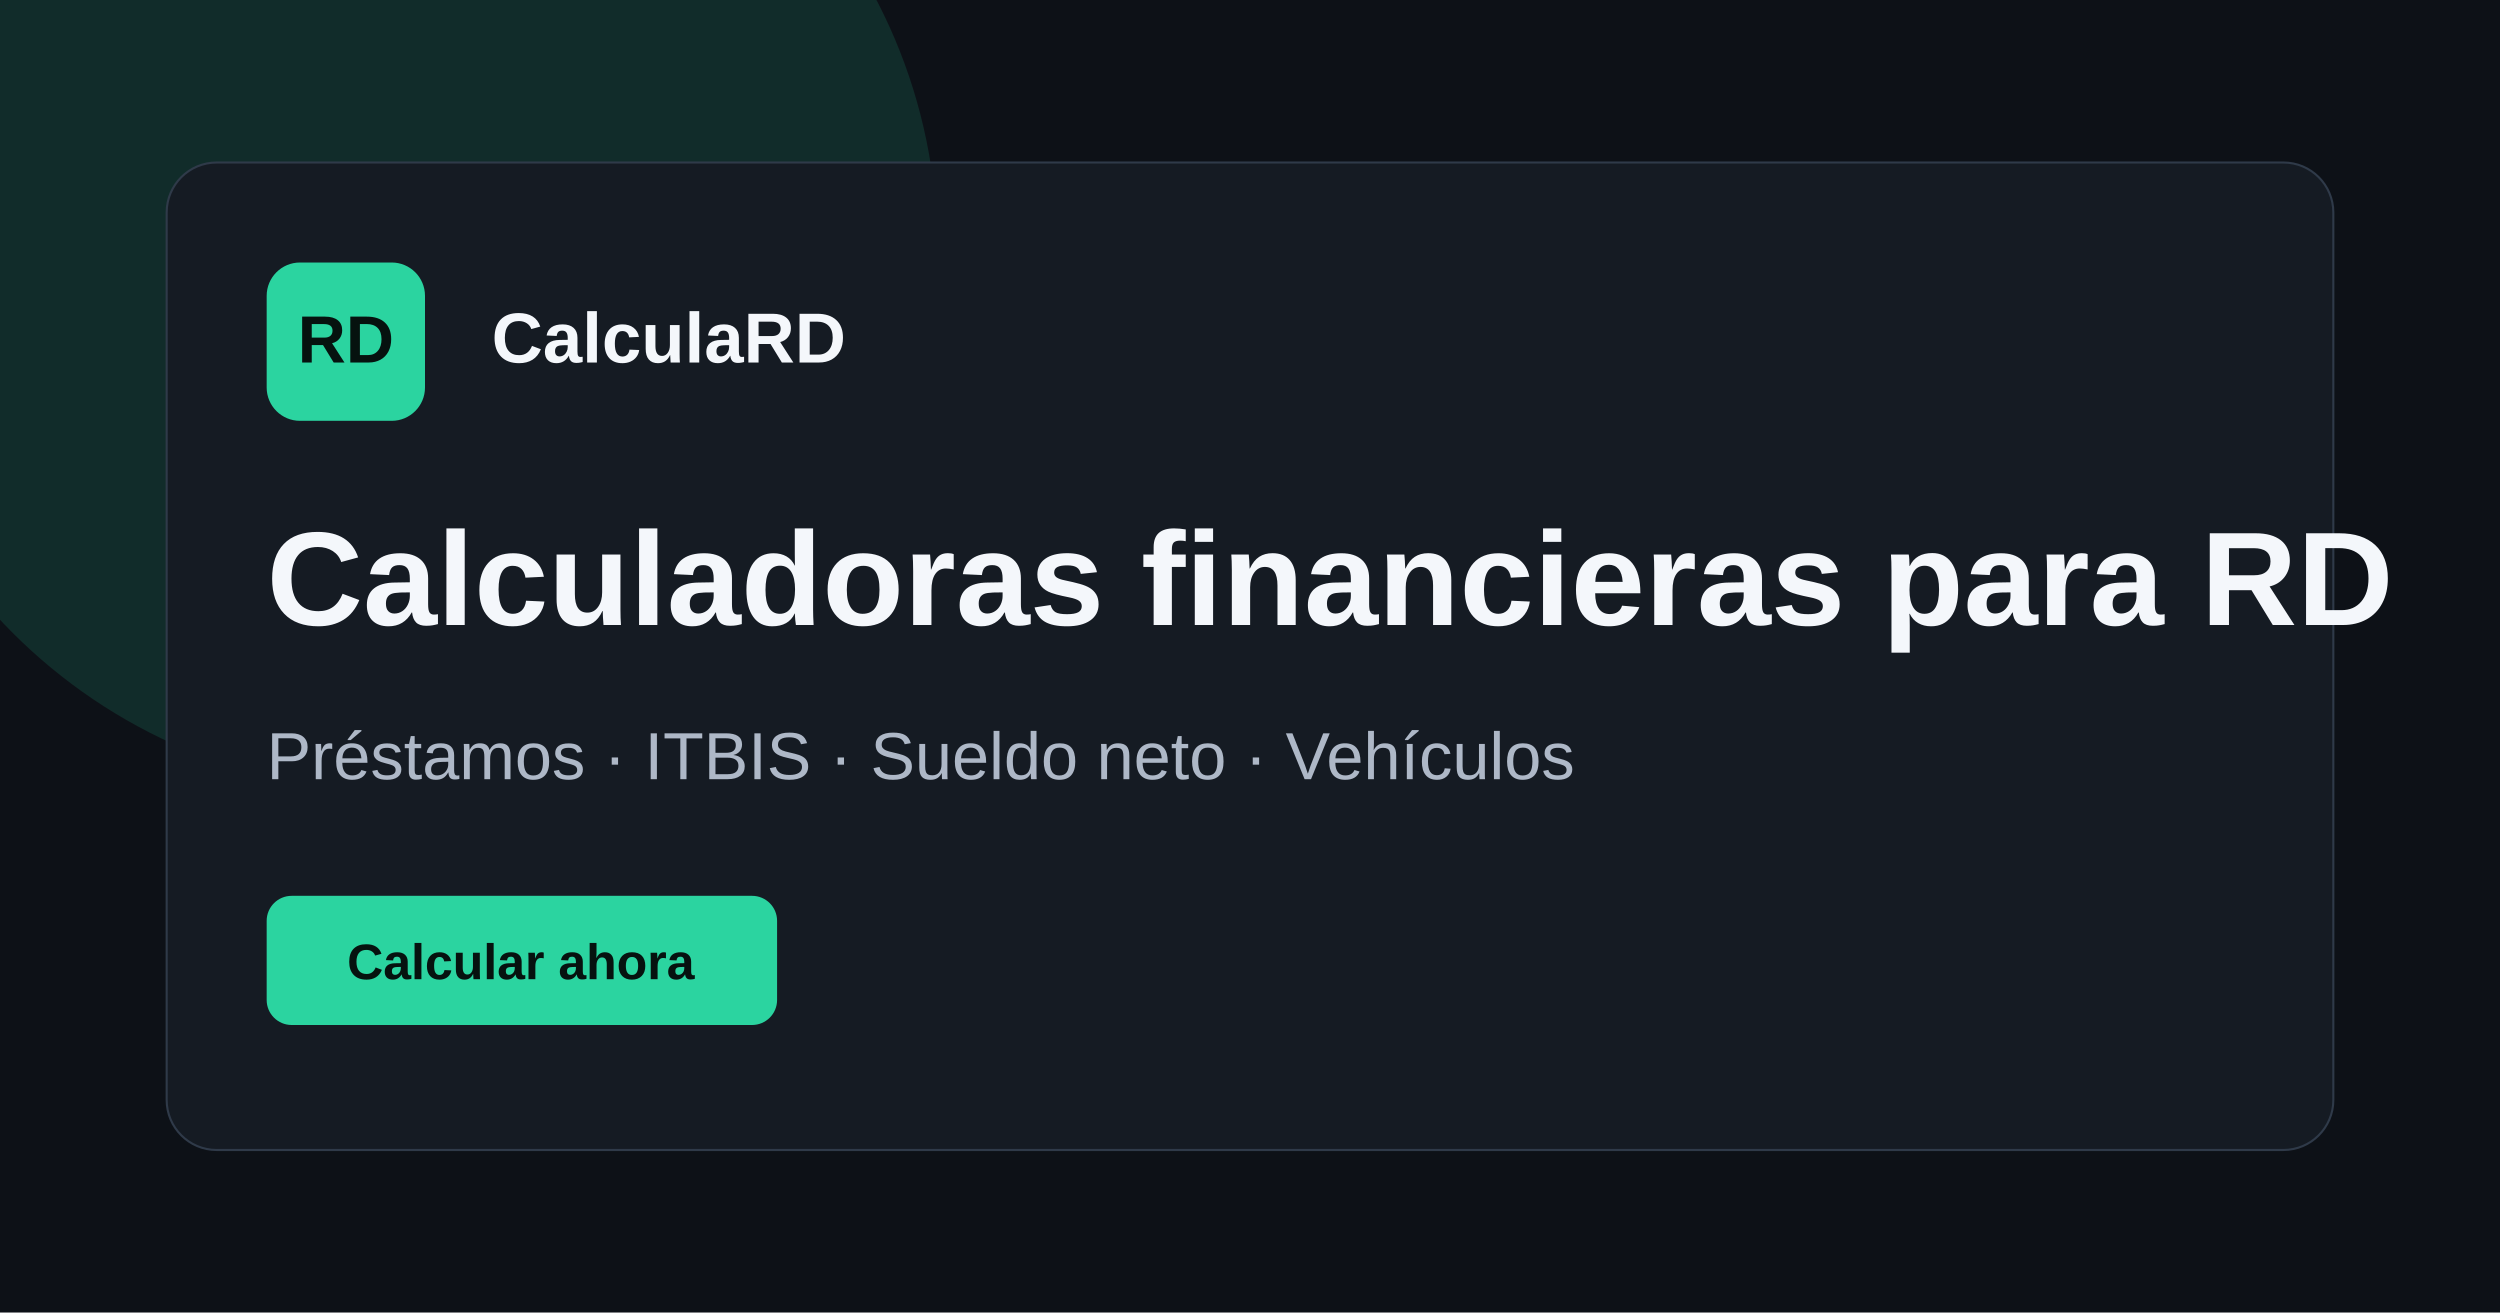
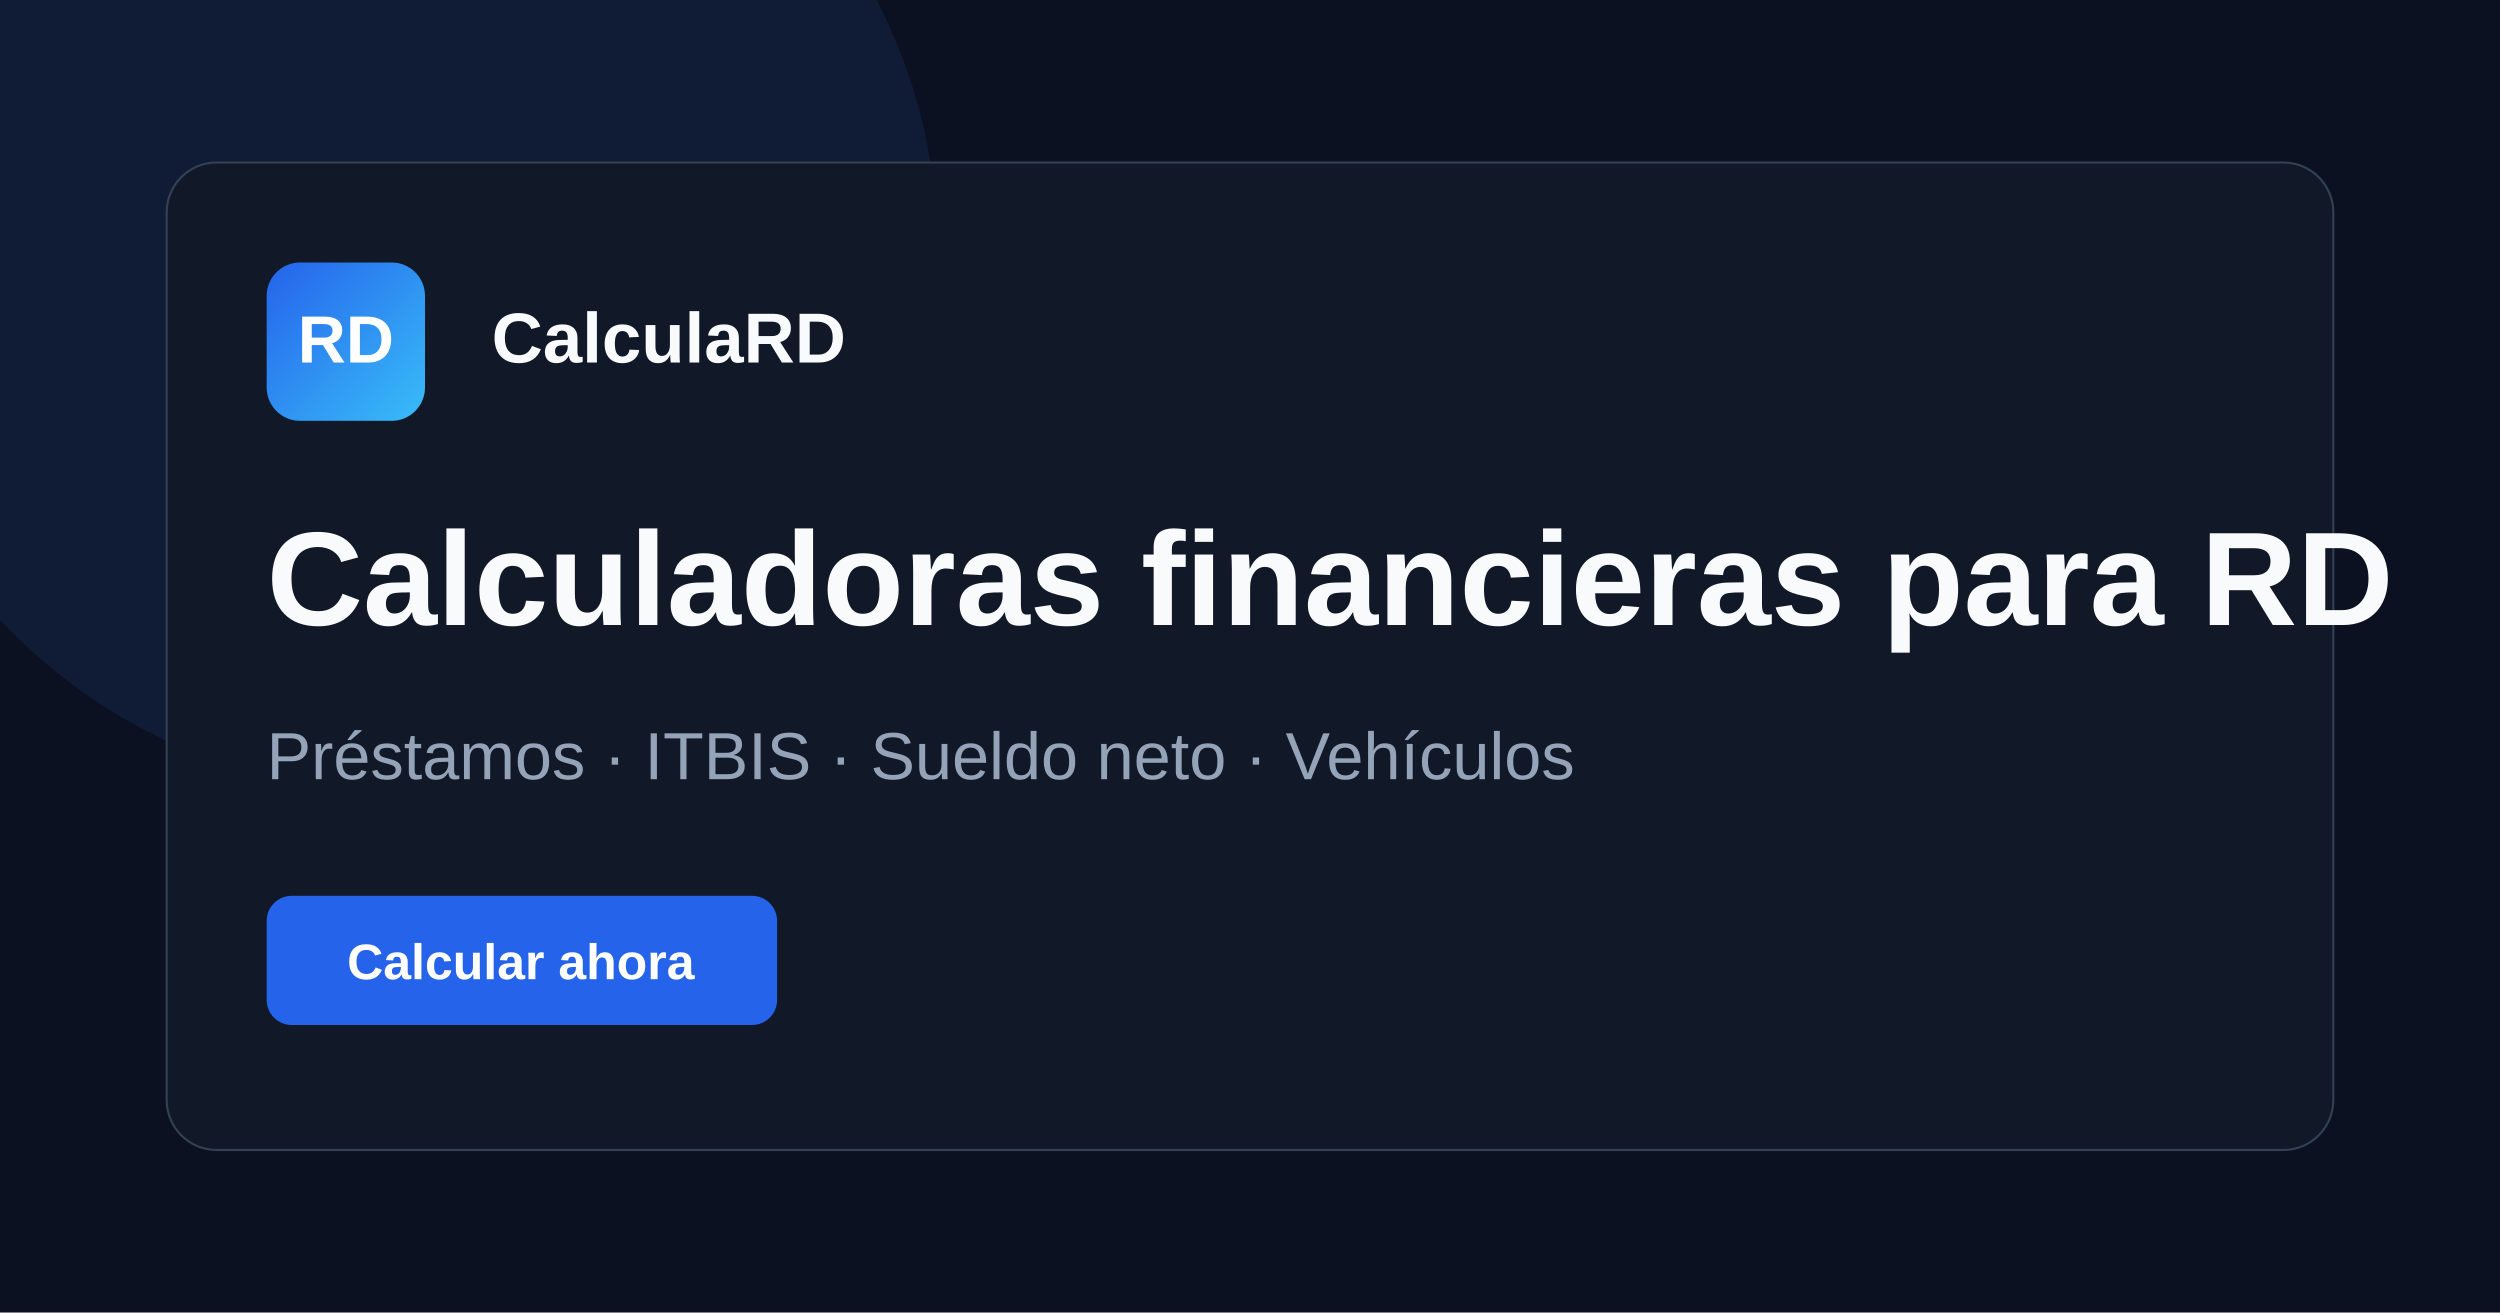
<svg xmlns="http://www.w3.org/2000/svg" width="1200" height="630" viewBox="0 0 1200 630">
-   <rect width="1200" height="630" fill="#0d1117" />
-   <circle cx="190" cy="120" r="260" fill="#2bd4a0" opacity="0.14" />
-   <rect x="80" y="78" width="1040" height="474" rx="24" fill="#151b23" stroke="#2f3a49" />
-   <rect x="128" y="126" width="76" height="76" rx="16" fill="#2bd4a0" />
-   <text x="166" y="174" text-anchor="middle" font-family="Arial, sans-serif" font-size="32" font-weight="800" fill="#06120f">RD</text>
-   <text x="236" y="174" font-family="Arial, sans-serif" font-size="34" font-weight="800" fill="#f4f7fb">CalculaRD</text>
-   <text x="128" y="300" font-family="Arial, sans-serif" font-size="64" font-weight="800" fill="#f4f7fb">Calculadoras financieras para RD</text>
-   <text x="128" y="374" font-family="Arial, sans-serif" font-size="32" fill="#aeb8c7">Préstamos · ITBIS · Sueldo neto · Vehículos</text>
-   <rect x="128" y="430" width="245" height="62" rx="12" fill="#2bd4a0" />
-   <text x="250" y="470" text-anchor="middle" font-family="Arial, sans-serif" font-size="24" font-weight="800" fill="#06120f">Calcular ahora</text>
+   <defs>
+     <linearGradient id="brand" x1="128" y1="126" x2="204" y2="202" gradientUnits="userSpaceOnUse">
+       <stop stop-color="#2563EB" />
+       <stop offset="1" stop-color="#38BDF8" />
+     </linearGradient>
+   </defs>
+   <rect width="1200" height="630" fill="#0B1120" />
+   <circle cx="190" cy="120" r="260" fill="#3B82F6" opacity="0.10" />
+   <rect x="80" y="78" width="1040" height="474" rx="24" fill="#111827" stroke="#334155" />
+   <rect x="128" y="126" width="76" height="76" rx="16" fill="url(#brand)" />
+   <text x="166" y="174" text-anchor="middle" font-family="Arial, sans-serif" font-size="32" font-weight="800" fill="#FFFFFF">RD</text>
+   <text x="236" y="174" font-family="Arial, sans-serif" font-size="34" font-weight="800" fill="#F8FAFC">CalculaRD</text>
+   <text x="128" y="300" font-family="Arial, sans-serif" font-size="64" font-weight="800" fill="#F8FAFC">Calculadoras financieras para RD</text>
+   <text x="128" y="374" font-family="Arial, sans-serif" font-size="32" fill="#94A3B8">Préstamos · ITBIS · Sueldo neto · Vehículos</text>
+   <rect x="128" y="430" width="245" height="62" rx="12" fill="#2563EB" />
+   <text x="250" y="470" text-anchor="middle" font-family="Arial, sans-serif" font-size="24" font-weight="800" fill="#FFFFFF">Calcular ahora</text>
</svg>
